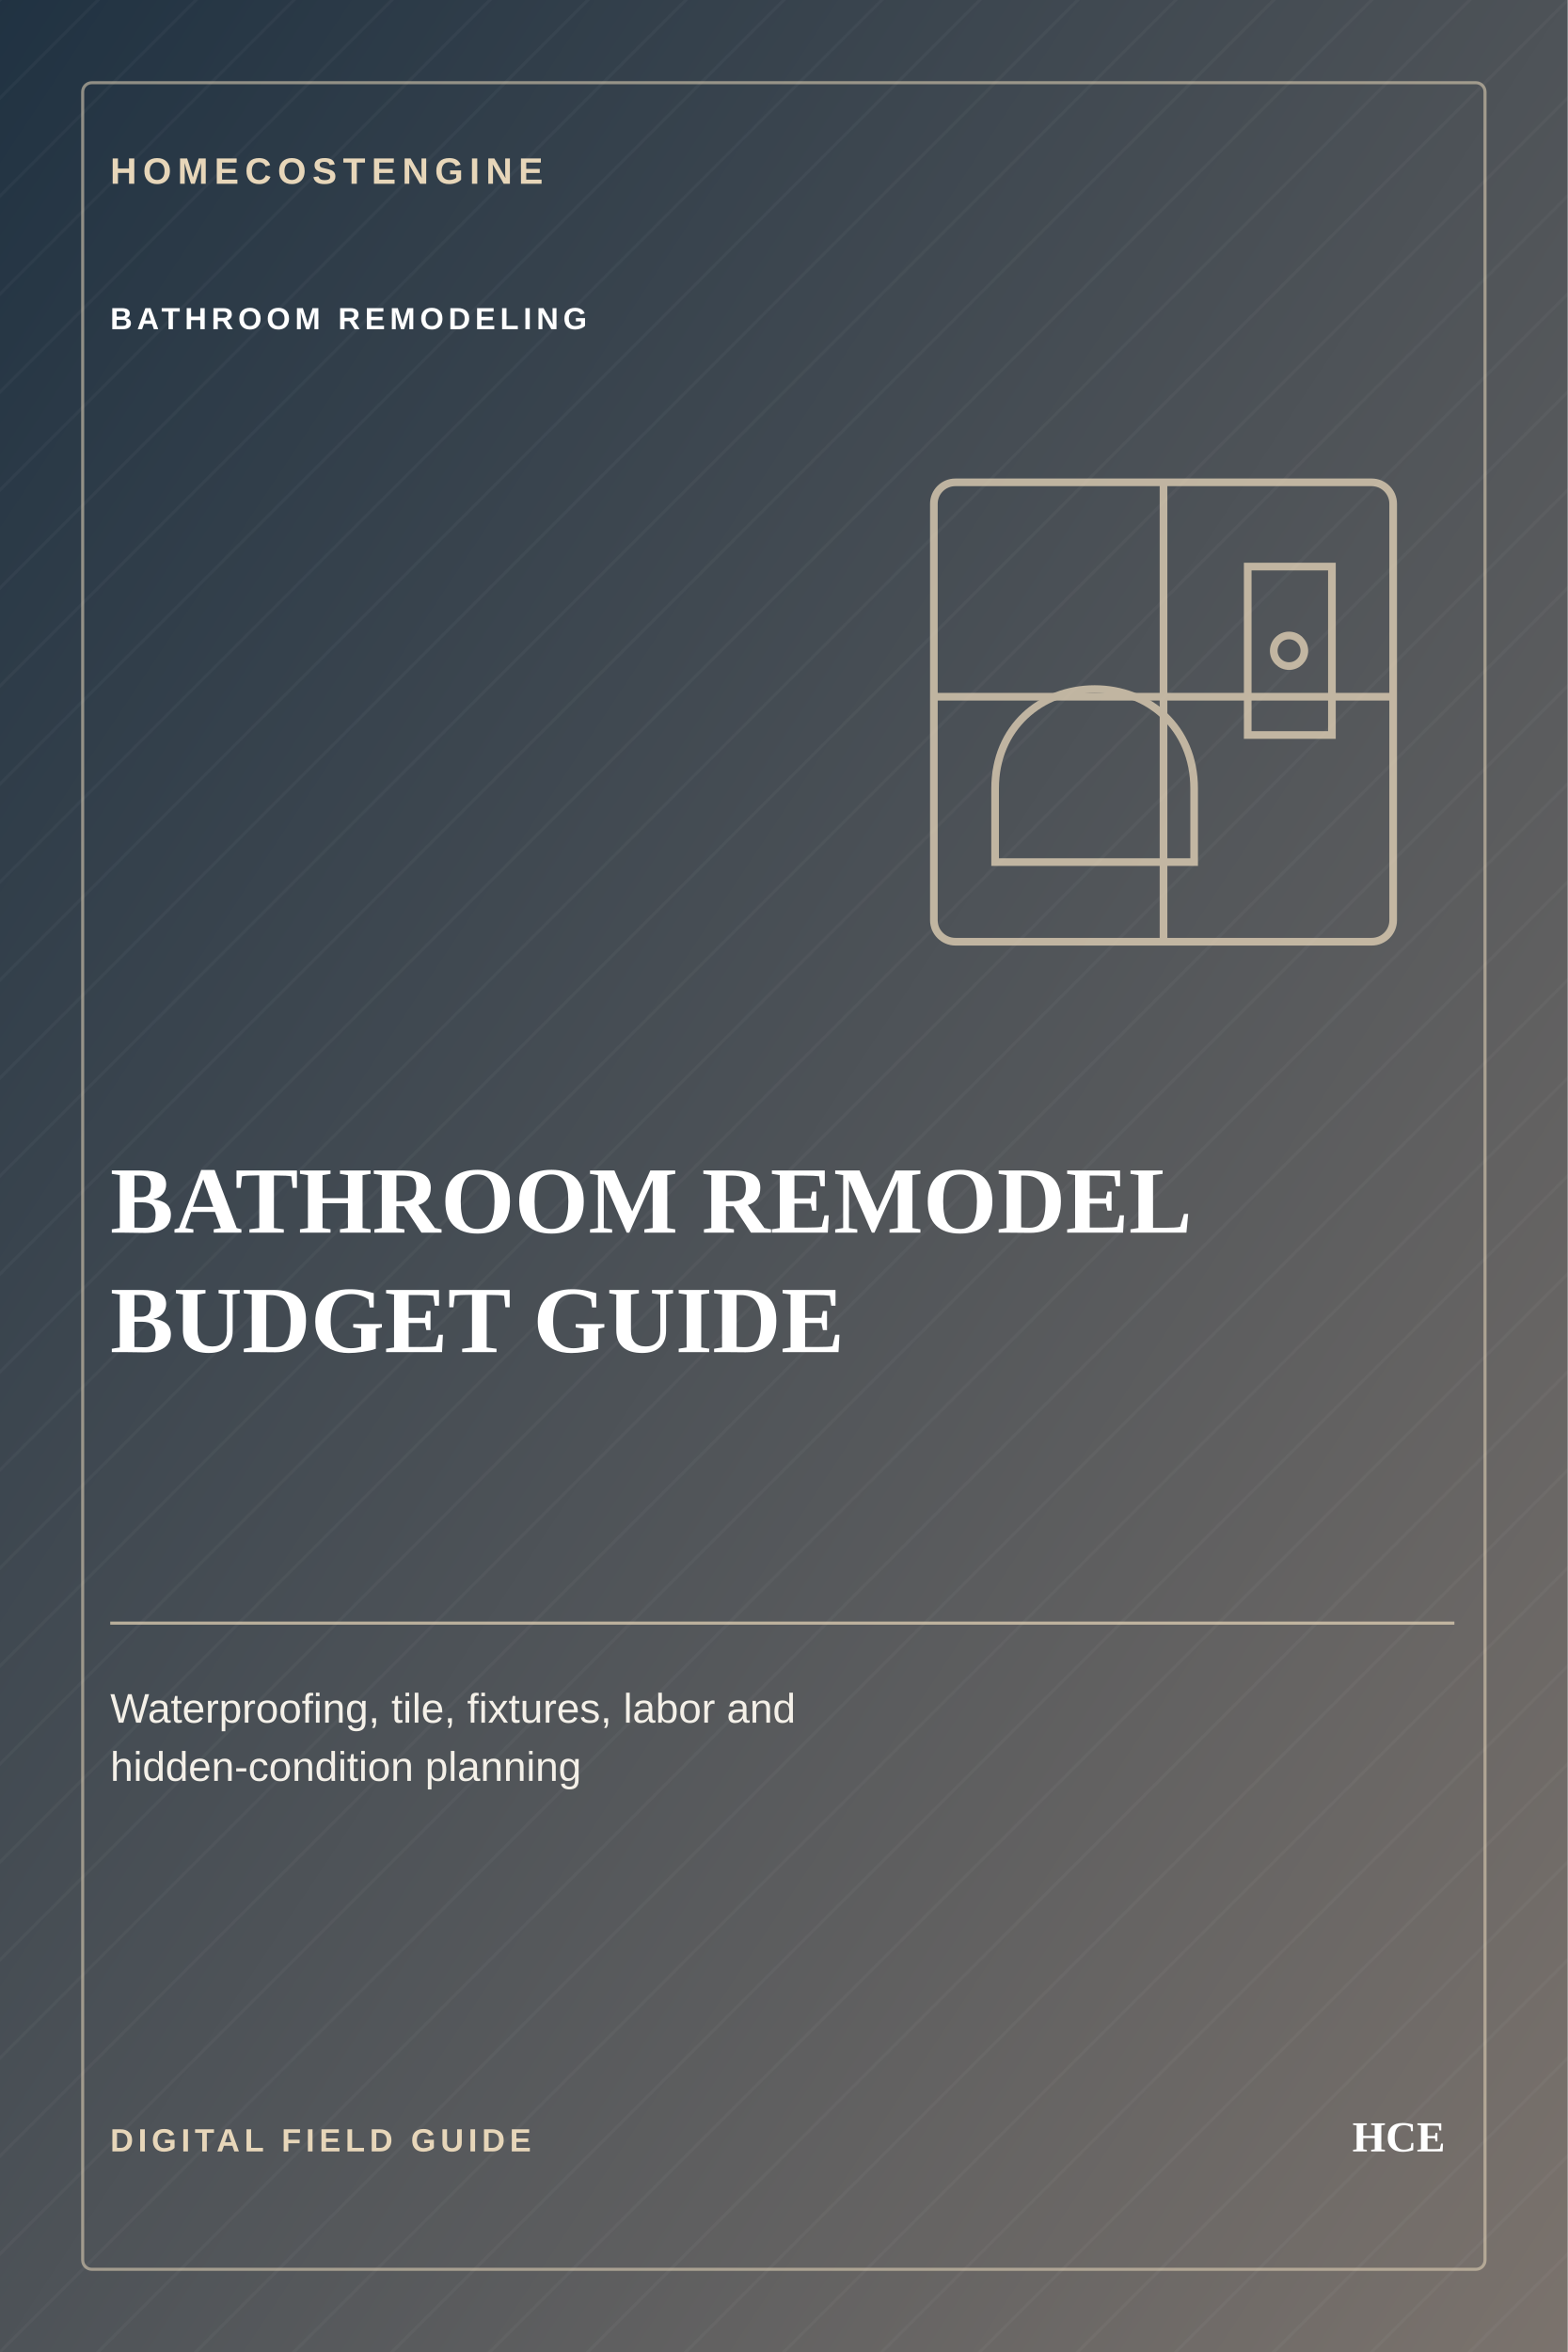
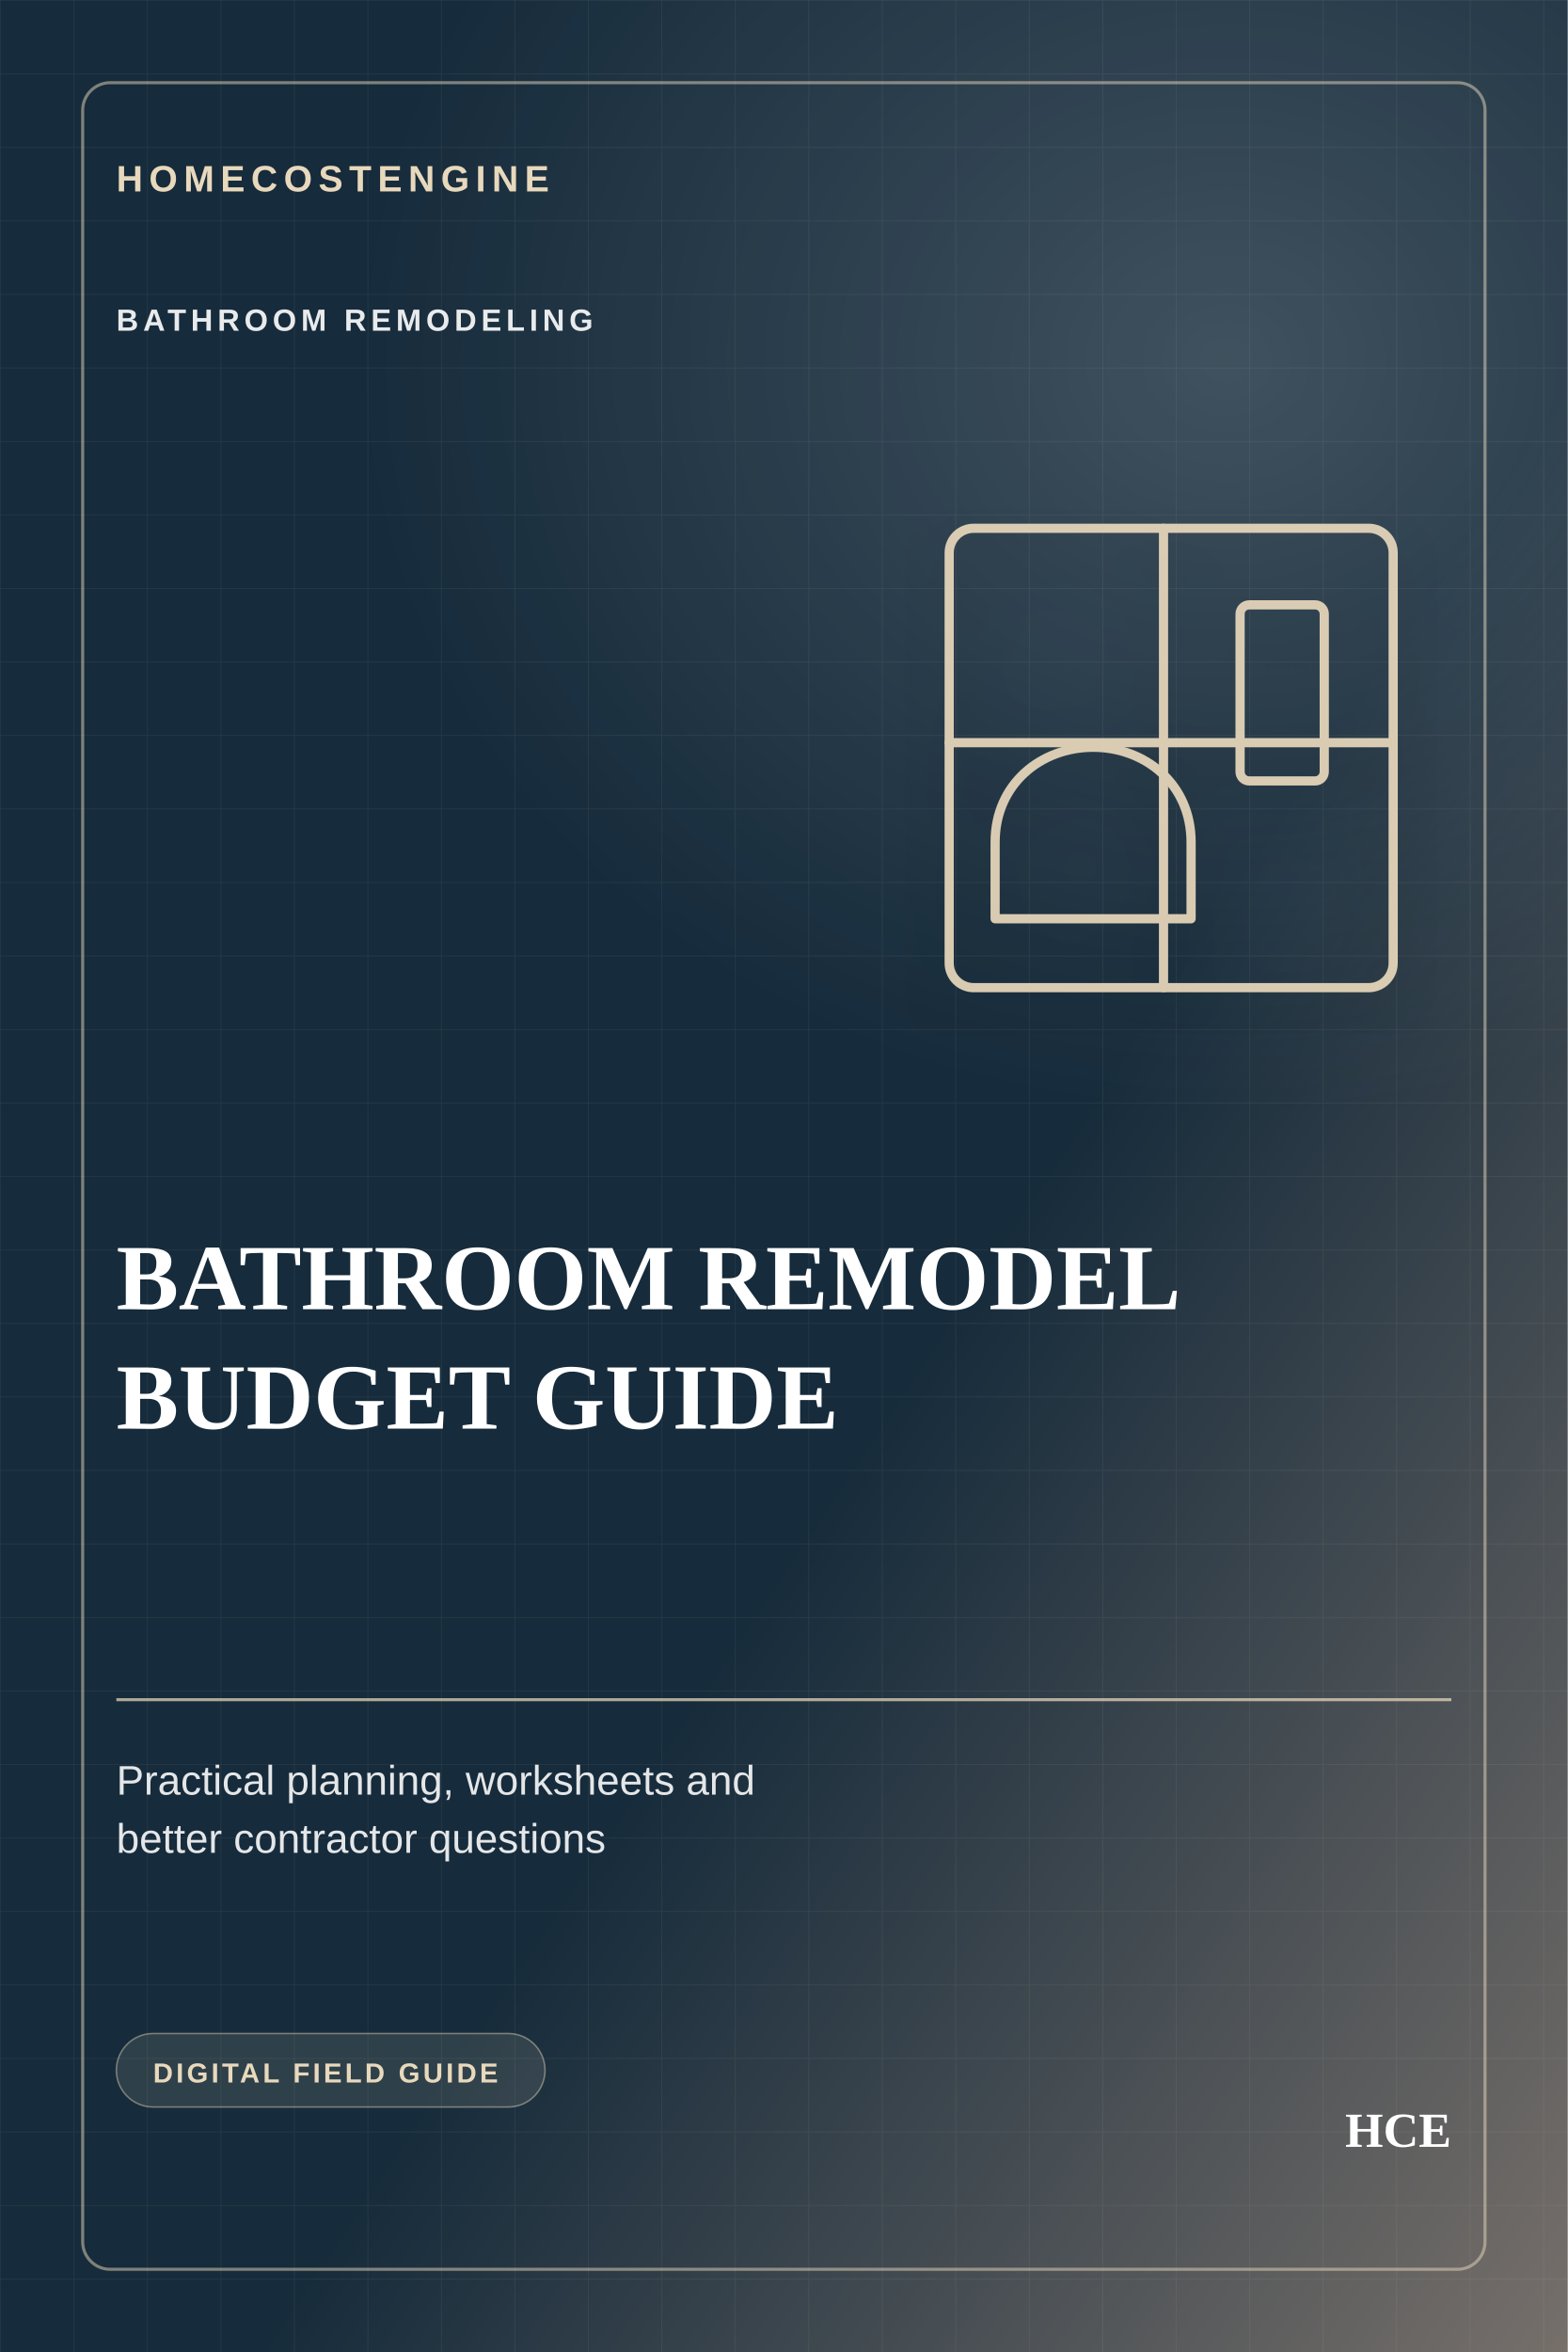
- <svg xmlns="http://www.w3.org/2000/svg" width="1024" height="1536" viewBox="0 0 1024 1536">
+ <svg xmlns="http://www.w3.org/2000/svg" viewBox="0 0 1024 1536" role="img" aria-label="BATHROOM REMODEL BUDGET GUIDE">
  <defs>
-     <linearGradient id="g" x1="0" y1="0" x2="1" y2="1">
-       <stop stop-color="#203242" />
-       <stop offset="1" stop-color="#7B736D" />
+     <linearGradient id="bg" x1="0" y1="0" x2="1" y2="1">
+       <stop stop-color="#162b3b" />
+       <stop offset=".58" stop-color="#162b3b" />
+       <stop offset="1" stop-color="#77706b" />
    </linearGradient>
-     <pattern id="p" width="64" height="64" patternUnits="userSpaceOnUse">
-       <path d="M0 64L64 0M-16 16L16-16M48 80L80 48" stroke="white" stroke-opacity=".035" stroke-width="2" />
+     <radialGradient id="glow" cx=".78" cy=".26" r=".55">
+       <stop stop-color="#ffffff" stop-opacity=".18" />
+       <stop offset="1" stop-color="#ffffff" stop-opacity="0" />
+     </radialGradient>
+     <pattern id="grid" width="48" height="48" patternUnits="userSpaceOnUse">
+       <path d="M48 0H0V48" fill="none" stroke="#e8d8bc" stroke-opacity=".08" stroke-width="1" />
    </pattern>
+     <filter id="shadow">
+       <feDropShadow dx="0" dy="18" stdDeviation="24" flood-color="#000" flood-opacity=".28" />
+     </filter>
  </defs>
-   <rect width="1024" height="1536" fill="url(#g)" />
-   <rect width="1024" height="1536" fill="url(#p)" />
-   <rect x="54" y="54" width="916" height="1428" rx="6" fill="none" stroke="#E7D6B9" stroke-opacity=".55" stroke-width="2" />
-   <text x="72" y="120" fill="#E7D6B9" font-family="Arial,Helvetica,sans-serif" font-size="24" font-weight="700" letter-spacing="4">HOMECOSTENGINE</text>
-   <text x="72" y="215" fill="white" font-family="Arial,Helvetica,sans-serif" font-size="20" font-weight="700" letter-spacing="3">BATHROOM REMODELING</text>
-   <g opacity=".75" stroke="#E7D6B9" fill="none" stroke-width="5">
-     <rect x="610" y="315" width="300" height="300" rx="14" />
-     <path d="M610 455h300M760 315v300" />
-     <path d="M650 515c0-40 30-65 65-65s65 25 65 65v48H650z" />
-     <path d="M815 370h55v110h-55z" />
-     <circle cx="842" cy="425" r="10" />
+   <rect width="1024" height="1536" fill="url(#bg)" />
+   <rect width="1024" height="1536" fill="url(#grid)" />
+   <rect width="1024" height="900" fill="url(#glow)" />
+   <rect x="54" y="54" width="916" height="1428" rx="18" fill="none" stroke="#e8d8bc" stroke-opacity=".5" stroke-width="2" />
+   <text x="76" y="125" fill="#e8d8bc" font-family="Arial,Helvetica,sans-serif" font-size="24" font-weight="700" letter-spacing="4">HOMECOSTENGINE</text>
+   <text x="76" y="216" fill="#fff" fill-opacity=".9" font-family="Arial,Helvetica,sans-serif" font-size="20" font-weight="700" letter-spacing="3">BATHROOM REMODELING</text>
+   <g filter="url(#shadow)" opacity=".92">
+     <g stroke="#e8d8bc" fill="none" stroke-width="6" stroke-linecap="round" stroke-linejoin="round">
+       <rect x="620" y="345" width="290" height="300" rx="16" />
+       <path d="M620 485h290M760 345v300" />
+       <path d="M650 550c0-38 30-62 64-62s64 24 64 62v50H650z" />
+       <rect x="810" y="395" width="55" height="115" rx="6" />
+     </g>
  </g>
-   <text x="72" y="805" fill="white" font-family="Georgia,'Times New Roman',serif" font-size="62" font-weight="700">
-     <tspan x="72" dy="0">BATHROOM REMODEL</tspan>
-     <tspan x="72" dy="78">BUDGET GUIDE</tspan>
+   <text x="76" y="855" fill="#fff" font-family="Georgia,'Times New Roman',serif" font-size="61" font-weight="700">
+     <tspan x="76" dy="0">BATHROOM REMODEL</tspan>
+     <tspan x="76" dy="78">BUDGET GUIDE</tspan>
  </text>
-   <line x1="72" y1="1060" x2="950" y2="1060" stroke="#E7D6B9" stroke-opacity=".72" stroke-width="2" />
-   <text x="72" y="1125" fill="#F4F0E8" font-family="Arial,Helvetica,sans-serif" font-size="27">
-     <tspan x="72" dy="0">Waterproofing, tile, fixtures, labor and</tspan>
-     <tspan x="72" dy="38">hidden-condition planning</tspan>
+   <line x1="76" y1="1110" x2="948" y2="1110" stroke="#e8d8bc" stroke-opacity=".72" stroke-width="2" />
+   <text x="76" y="1172" fill="#fff" fill-opacity=".88" font-family="Arial,Helvetica,sans-serif" font-size="27">
+     <tspan x="76">Practical planning, worksheets and</tspan>
+     <tspan x="76" dy="38">better contractor questions</tspan>
  </text>
-   <text x="72" y="1405" fill="#E7D6B9" font-family="Arial,Helvetica,sans-serif" font-size="21" font-weight="700" letter-spacing="3">DIGITAL FIELD GUIDE</text>
-   <text x="944" y="1405" text-anchor="end" fill="white" font-family="Georgia,'Times New Roman',serif" font-size="28" font-weight="700">HCE</text>
+   <rect x="76" y="1328" width="280" height="48" rx="24" fill="#e8d8bc" fill-opacity=".12" stroke="#e8d8bc" stroke-opacity=".45" />
+   <text x="100" y="1360" fill="#e8d8bc" font-family="Arial,Helvetica,sans-serif" font-size="18" font-weight="700" letter-spacing="2">DIGITAL FIELD GUIDE</text>
+   <text x="948" y="1402" text-anchor="end" fill="#fff" font-family="Georgia,'Times New Roman',serif" font-size="32" font-weight="700">HCE</text>
</svg>
